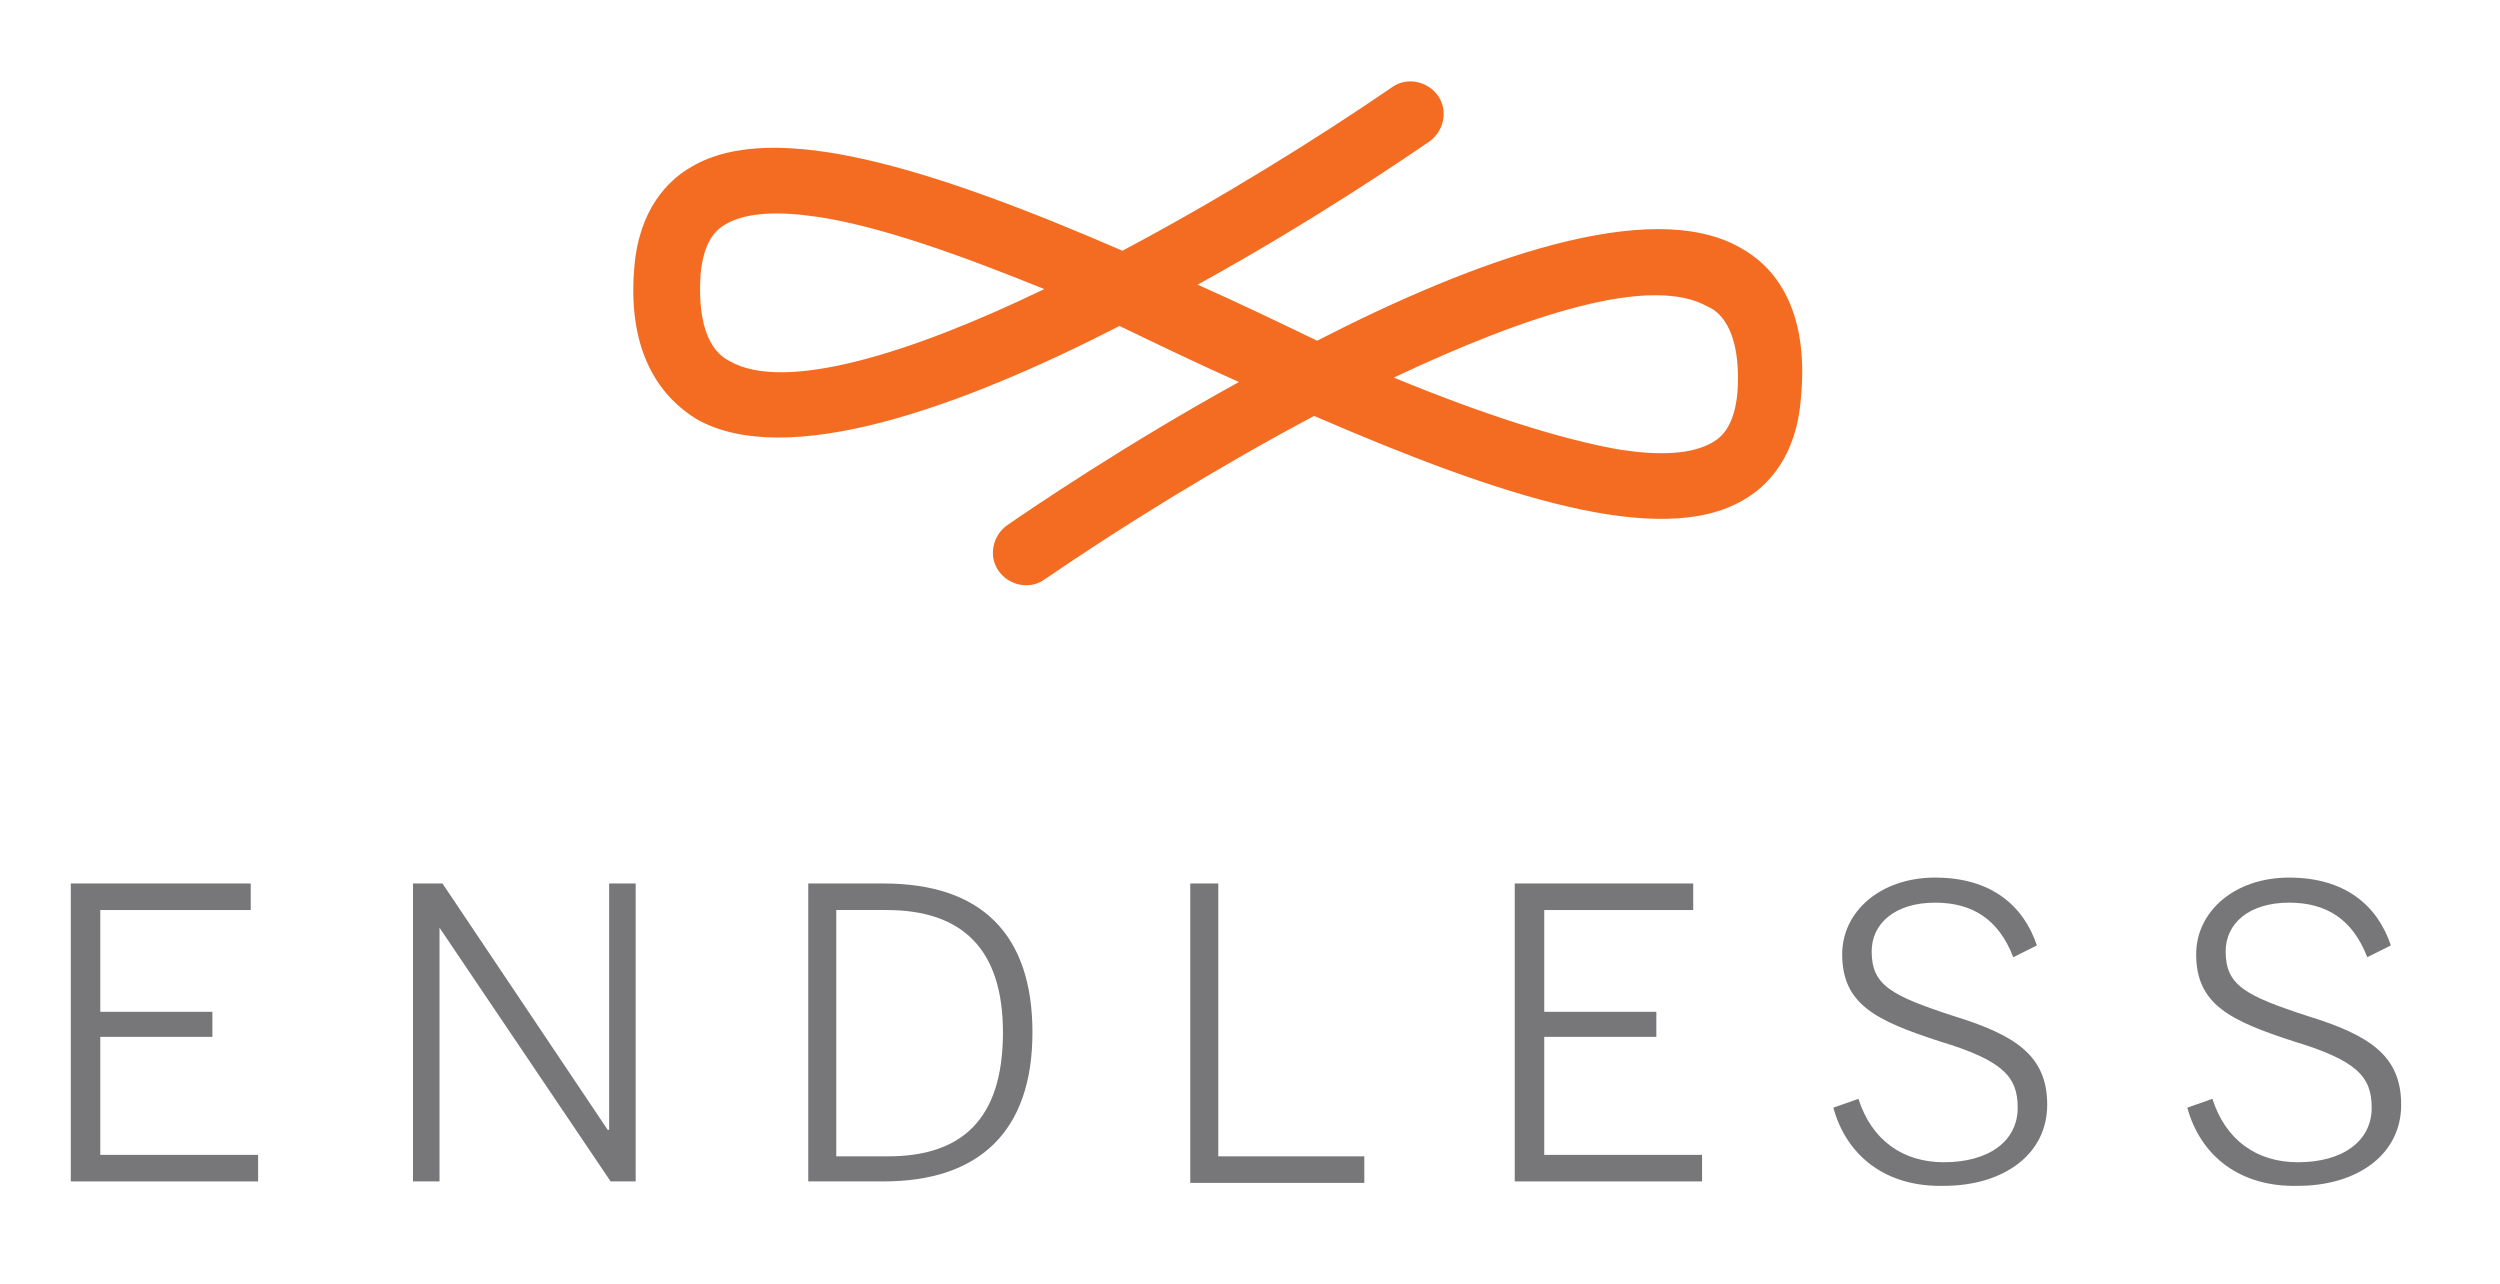
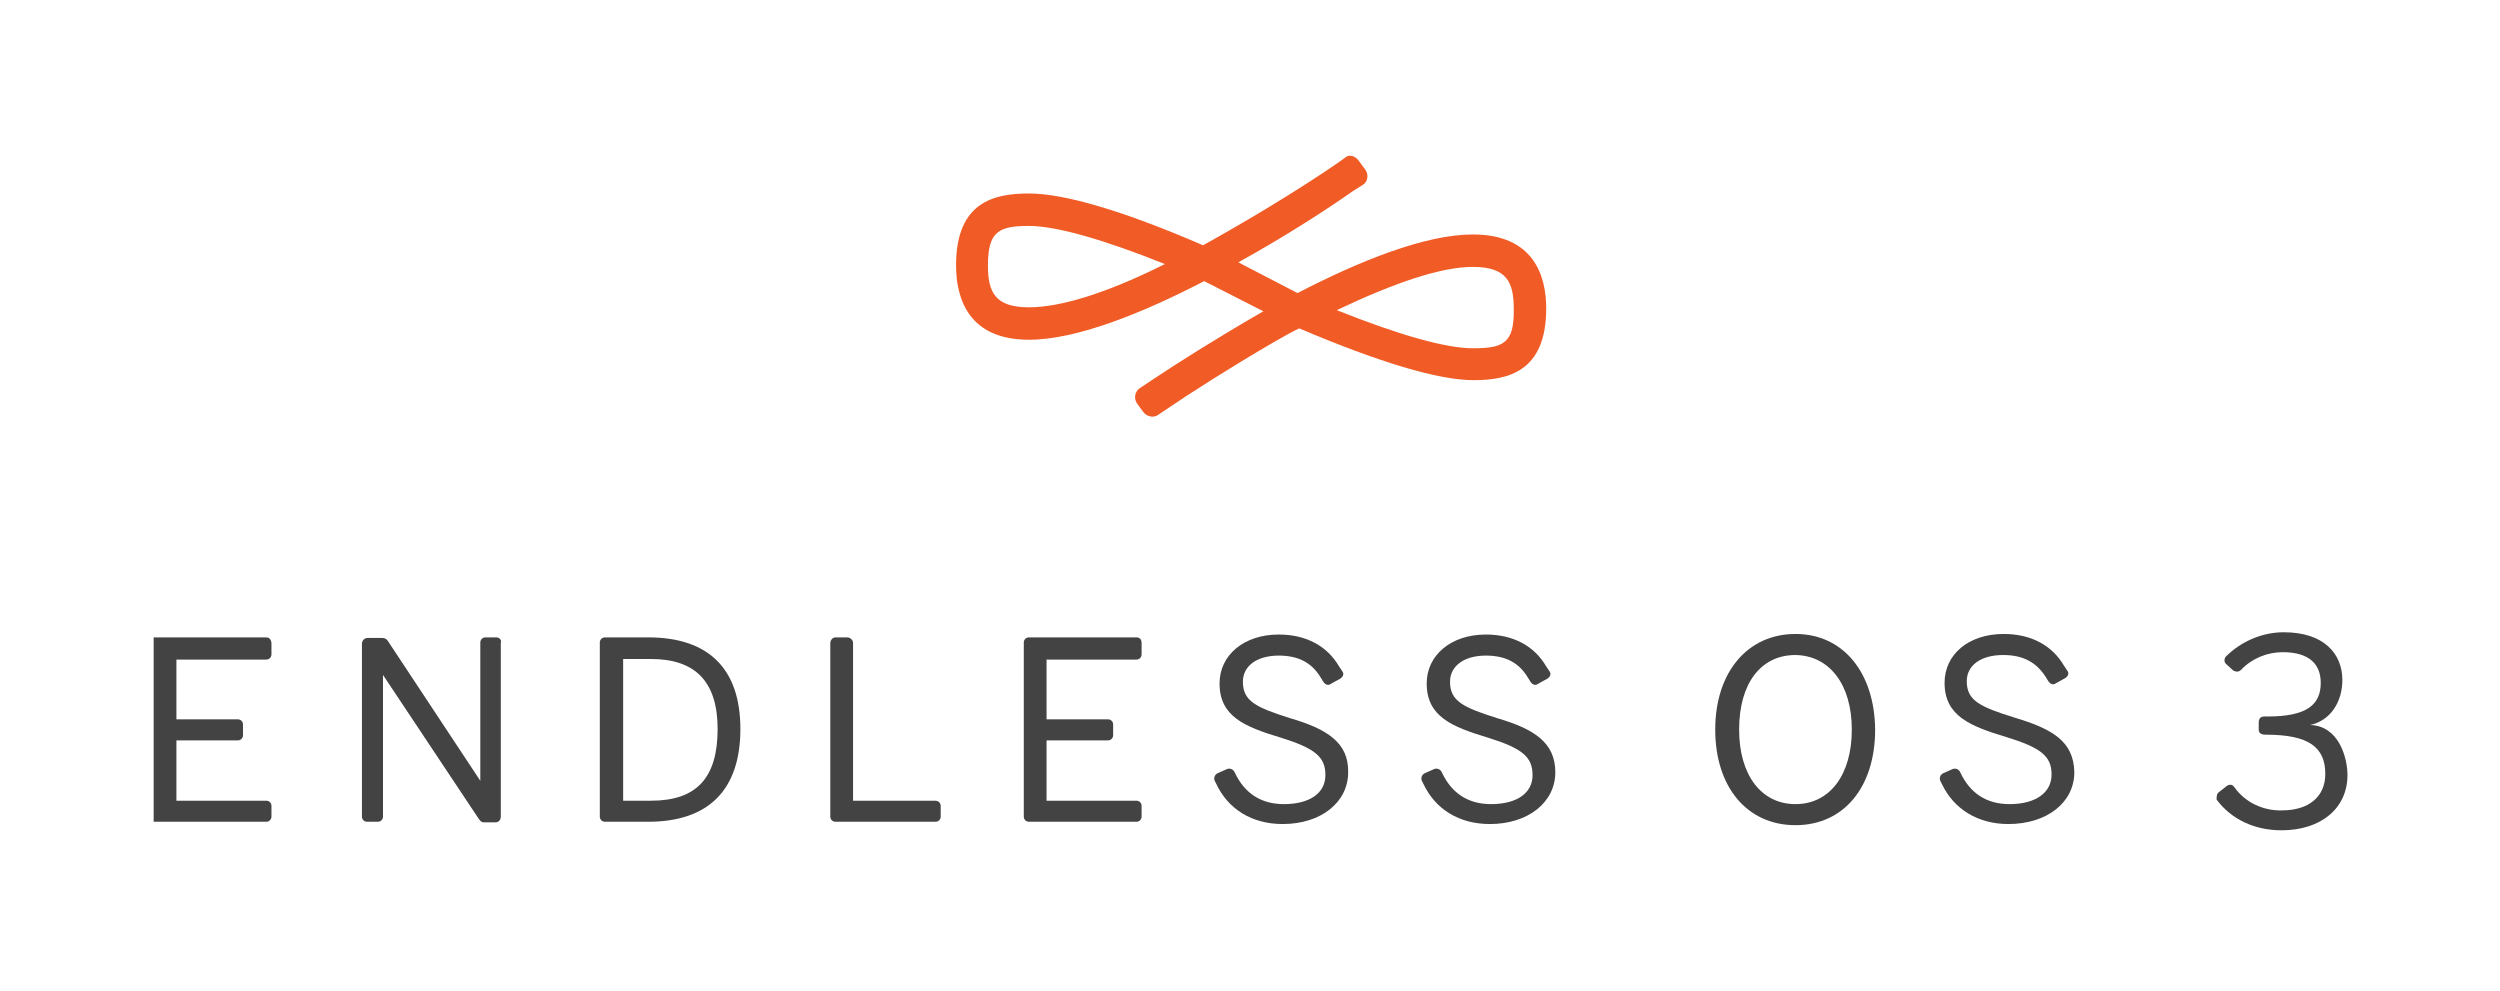
- <svg xmlns="http://www.w3.org/2000/svg" version="1.1" id="Layer_1" x="0px" y="0px" viewBox="-52.8 -11.5 169.5 87" enable-background="new -52.8 -11.5 169.5 87" xml:space="preserve">
-   <g>
-     <g>
-       <path fill="#F36C21" d="M65.2,5.3c-6.1-3.5-18,0.8-28.7,6.3c-2.7-1.3-5.4-2.6-8.1-3.8c7.8-4.3,14.1-8.6,15.7-9.7    c1-0.7,1.3-2.1,0.6-3.1c-0.7-1-2.1-1.3-3.1-0.6C36.5-2.1,29.9,2,23.3,5.5C10.6,0-0.3-3.5-5.9-0.2c-1.6,0.9-3.6,2.9-3.9,6.9    c-0.5,6.1,2.1,8.9,4.2,10.2c6.1,3.5,18-0.8,28.7-6.3c2.7,1.3,5.4,2.6,8.1,3.8c-7.8,4.3-14.1,8.6-15.7,9.7c-1,0.7-1.3,2.1-0.6,3.1    c0.7,1,2.1,1.3,3.1,0.6c5.1-3.5,11.7-7.6,18.3-11.1c12.7,5.5,23.5,9,29.1,5.7c1.6-0.9,3.6-2.9,3.9-6.9C69.9,9.3,67.4,6.5,65.2,5.3    z M-3.3,13c-0.6-0.3-2.3-1.3-2-5.9c0.2-2.2,1-3,1.7-3.4c1.4-0.8,3.5-0.9,6.2-0.5C6.7,3.8,12.1,5.7,18,8.1    C8.9,12.5,0.4,15.1-3.3,13z M65,15.1c-0.2,2.2-1,3-1.7,3.4c-1.4,0.8-3.5,0.9-6.2,0.5c-4.1-0.7-9.6-2.5-15.4-4.9    c9.1-4.3,17.5-7,21.3-4.8C63.5,9.5,65.3,10.5,65,15.1z" />
-     </g>
-     <g>
-       <path fill="#77777A" d="M-47.9,48.4h12.1v1.8H-46v6.9h7.6v1.7H-46v8h10.7v1.8h-12.7V48.4z" />
-       <path fill="#77777A" d="M-24.9,48.4h2.1l11.2,16.7h0.1V48.4h1.8v20.2h-1.7L-23,51.4H-23v17.2h-1.8V48.4z" />
-       <path fill="#77777A" d="M2,48.4h5.1c6.6,0,10.1,3.4,10.1,10.1S13.6,68.6,7.1,68.6H2V48.4z M7.4,66.9c5,0,7.8-2.5,7.8-8.4    c0-5.7-2.8-8.3-7.9-8.3H3.9v16.7H7.4z" />
-       <path fill="#77777A" d="M27.9,48.4h1.9v18.5h9.9v1.8H27.9V48.4z" />
-       <path fill="#77777A" d="M49.9,48.4H62v1.8H51.9v6.9h7.6v1.7h-7.6v8h10.7v1.8H49.9V48.4z" />
-       <path fill="#77777A" d="M71.5,63.6l1.7-0.6c0.9,2.8,3,4.3,5.8,4.3c3,0,5-1.4,5-3.7c0-2.1-1-3.2-5.3-4.5c-4.3-1.4-6.6-2.5-6.6-5.9    c0-2.9,2.6-5.2,6.3-5.2c3.8,0,6,1.9,6.9,4.6l-1.6,0.8c-1-2.6-2.8-3.7-5.3-3.7c-2.7,0-4.3,1.4-4.3,3.3c0,2.3,1.3,3,5.6,4.4    c4.2,1.3,6.3,2.7,6.3,6c0,3.4-3,5.5-7,5.5C75.1,69,72.4,66.9,71.5,63.6z" />
-       <path fill="#77777A" d="M95.5,63.6l1.7-0.6c0.9,2.8,3,4.3,5.8,4.3c3,0,5-1.4,5-3.7c0-2.1-1-3.2-5.3-4.5c-4.3-1.4-6.6-2.5-6.6-5.9    c0-2.9,2.6-5.2,6.3-5.2c3.8,0,6,1.9,6.9,4.6l-1.6,0.8c-1-2.6-2.8-3.7-5.3-3.7c-2.7,0-4.3,1.4-4.3,3.3c0,2.3,1.3,3,5.6,4.4    c4.2,1.3,6.3,2.7,6.3,6c0,3.4-3,5.5-7,5.5C99.1,69,96.4,66.9,95.5,63.6z" />
-     </g>
-   </g>
+ <svg xmlns="http://www.w3.org/2000/svg" version="1.0" id="Layer_1" x="0px" y="0px" viewBox="0 0 439.3 174" style="enable-background:new 0 0 439.3 174;" xml:space="preserve">
+   <style type="text/css">
+ 	.st0{fill:#F15B25;}
+ 	.st1{fill:#424342;}
+ </style>
+   <path class="st0" d="M258.8,41.2c-8.4,0-20,4.7-30.8,10.3l-10.4-5.4c8.5-4.7,16-9.6,20.1-12.5l1.9-1.2c0.8-0.6,0.9-1.8,0.3-2.6  l-1.1-1.5c-0.6-0.9-1.7-1.2-2.3-0.7l-0.4,0.3c-3.2,2.3-11,7.4-20.1,12.6c-1.6,0.9-3.1,1.8-4.6,2.6C197.3,37,187,34,180.8,34  c-6,0-12.8,1.4-12.8,12.6c0,6,2.3,13.1,12.8,13.1c8.4,0,20-4.7,30.8-10.3l10.4,5.3c-8,4.6-15.1,9.1-19.3,11.9l0,0l-2.4,1.6  c-0.9,0.6-1.1,1.8-0.5,2.7l1.1,1.5c0.6,0.8,1.8,1.1,2.6,0.5l0,0l1.5-1c3.8-2.6,10.8-7.1,18.7-11.7c1.6-0.9,3.1-1.8,4.6-2.5  c14.1,6,24.5,9.1,30.6,9.1c6,0,12.8-1.4,12.8-12.6C271.7,48.3,269.4,41.2,258.8,41.2 M180.8,54c-6,0-7.2-2.7-7.2-7.4  c0-5.9,1.9-6.9,7.2-6.9c4.7,0,12.9,2.3,23.9,6.7C194.5,51.5,186.4,54,180.8,54 M258.8,61.2c-4.7,0-12.9-2.3-23.9-6.7  c10.3-4.9,18.4-7.6,23.9-7.6c6,0,7.2,2.7,7.2,7.4C266.1,60.3,264.2,61.2,258.8,61.2" />
+   <path class="st1" d="M325.4,128.2c0,8-3.9,13.1-9.9,13.1s-9.9-5.1-9.9-13.1c0-8.1,3.8-13.1,9.9-13.1  C321.5,115.2,325.4,120.3,325.4,128.2 M315.5,111.4c-8.4,0-14.1,6.7-14.1,16.8c0,10.1,5.6,16.8,14.1,16.8s14-6.7,14-16.8  C329.4,118.2,323.9,111.4,315.5,111.4" />
+   <path class="st1" d="M354,126.1c-6.1-1.9-8.4-3-8.4-6.4c0-2.8,2.5-4.6,6.4-4.6c3.4,0,5.8,1.2,7.5,3.9l0.5,0.8  c0.3,0.4,0.8,0.6,1.2,0.3l0,0l1.8-1c0.4-0.3,0.6-0.8,0.3-1.2l0,0l-0.6-0.9c-2.1-3.6-5.8-5.6-10.6-5.6c-6.2,0-10.4,3.6-10.4,8.6  c0,5.8,4.5,7.6,10.8,9.5c6.2,1.9,8,3.4,8,6.6c0,3.2-2.8,5.2-7.4,5.2c-4,0-6.9-1.9-8.6-5.5l-0.1-0.2c-0.3-0.5-0.8-0.6-1.2-0.5  l-1.8,0.8c-0.5,0.3-0.6,0.8-0.5,1.2l0.3,0.6l0,0c2.1,4.5,6.4,7.1,11.7,7.1c6.8,0,11.6-3.8,11.6-9.1  C364.4,130.3,360.7,128.1,354,126.1" />
+   <path class="st1" d="M113.9,112h-7.6c-0.5,0-0.9,0.4-0.9,0.9v30.6c0,0.5,0.4,0.9,0.9,0.9h7.6c10.6,0,16.2-5.6,16.2-16.3  C130.1,117.5,124.5,112,113.9,112 M126.1,128.1c0,8.6-3.7,12.6-11.7,12.6h-4.9v-24.9h4.9C122.2,115.8,126.1,119.8,126.1,128.1" />
+   <path class="st1" d="M87.2,112h-1.9c-0.5,0-0.9,0.4-0.9,0.9v24.3l-16.2-24.5c-0.2-0.4-0.6-0.6-1-0.6h-2.6c-0.6,0-1,0.5-1,1v30.4  c0,0.5,0.4,0.9,0.9,0.9h1.9c0.5,0,0.9-0.4,0.9-0.9v-24.9L84,143.7c0.3,0.4,0.5,0.8,1,0.8h2.1c0.5,0,0.9-0.4,0.9-1V113  C88.2,112.4,87.7,112,87.2,112" />
+   <path class="st1" d="M164.3,140.7h-14.4V113c0-0.5-0.4-0.9-0.9-1h-2.2c-0.5,0-0.9,0.5-0.9,1v30.5c0,0.5,0.4,0.9,0.9,0.9h17.6  c0.5,0,0.9-0.4,0.9-0.9v-1.9C165.3,141.1,164.9,140.7,164.3,140.7" />
+   <path class="st1" d="M46.8,112H27v32.4h19.8c0.5,0,0.9-0.4,0.9-0.9v-1.9c0-0.5-0.4-0.9-0.9-0.9H31v-10.6h10.8c0.5,0,0.9-0.4,0.9-0.9  v-1.9c0-0.5-0.4-0.9-0.9-0.9H31v-10.5h15.8c0.5,0,0.9-0.4,0.9-0.9v-1.9C47.7,112.4,47.3,112,46.8,112" />
+   <path class="st1" d="M199.7,112h-18.9c-0.5,0-0.9,0.4-0.9,0.9v30.6c0,0.5,0.4,0.9,0.9,0.9h18.9c0.5,0,0.9-0.4,0.9-0.9v-1.9  c0-0.5-0.4-0.9-0.9-0.9h-15.8v-10.6h10.8c0.5,0,0.9-0.4,0.9-0.9v-1.9c0-0.5-0.4-0.9-0.9-0.9h-10.8v-10.5h15.8c0.5,0,0.9-0.4,0.9-0.9  V113C200.6,112.4,200.3,112,199.7,112" />
+   <path class="st1" d="M263.1,126.2c-6-1.9-8.3-3-8.3-6.4c0-2.8,2.5-4.6,6.3-4.6c3.4,0,5.8,1.2,7.4,3.9l0.5,0.8  c0.3,0.4,0.8,0.6,1.2,0.3l0,0l1.8-1c0.4-0.3,0.6-0.8,0.3-1.2l-0.6-0.9c-2.1-3.6-5.8-5.6-10.6-5.6c-6.1,0-10.4,3.6-10.4,8.6  c0,5.8,4.4,7.6,10.7,9.5c6.1,1.9,7.9,3.4,7.9,6.6s-2.8,5.1-7.3,5.1c-4,0-6.9-1.9-8.6-5.5l-0.1-0.2c-0.3-0.5-0.8-0.6-1.2-0.5  l-1.8,0.8c-0.5,0.3-0.6,0.8-0.5,1.2l0.3,0.6l0,0c2.1,4.5,6.3,7.1,11.7,7.1c6.7,0,11.5-3.8,11.5-9.1  C273.3,130.5,269.6,128.1,263.1,126.2" />
+   <path class="st1" d="M226.7,126.2c-6-1.9-8.3-3-8.3-6.4c0-2.8,2.5-4.6,6.3-4.6c3.4,0,5.8,1.2,7.4,3.9l0.5,0.8  c0.3,0.4,0.8,0.6,1.2,0.3l0,0l1.8-1c0.4-0.3,0.6-0.8,0.3-1.2l-0.6-0.9c-2.1-3.6-5.8-5.6-10.6-5.6c-6.1,0-10.4,3.6-10.4,8.6  c0,5.8,4.4,7.6,10.7,9.5c6.1,1.9,7.9,3.4,7.9,6.6s-2.8,5.1-7.3,5.1c-4,0-6.9-1.9-8.6-5.5l-0.1-0.2c-0.3-0.5-0.8-0.6-1.2-0.5  l-1.8,0.8c-0.5,0.3-0.6,0.8-0.5,1.2l0.3,0.6l0,0c2.1,4.5,6.3,7.1,11.7,7.1c6.7,0,11.5-3.8,11.5-9.1  C237,130.5,233.2,128.1,226.7,126.2" />
+   <path class="st1" d="M389.9,139.2l1.4-1.1c0.4-0.3,1-0.3,1.3,0.2l0,0c1.9,2.7,5.1,4.2,8.4,4.1c4.7,0,7.6-2.4,7.6-6.4  c0-4.7-2.9-6.9-10.4-6.9h-0.1c-0.9,0-1.2-0.4-1.2-0.9v-1.2c0-0.8,0.4-1.1,1-1.1h0.6c6.9,0,9.3-2.1,9.3-5.9c0-3.2-1.9-5.4-6.7-5.4  c-2.7,0-5.4,1.1-7.3,3.1c-0.4,0.4-0.9,0.4-1.4,0.1l-1.2-1.1c-0.4-0.3-0.4-0.9-0.1-1.3l0,0c2.7-2.7,6.4-4.3,10.2-4.3  c7.1,0,10.3,3.8,10.3,8.4c0,3.6-1.9,7.1-5.7,7.9c5.1,0.1,6.6,5.8,6.6,8.8c0,5.7-4.5,9.7-11.6,9.7c-4.7,0-8.8-1.9-11.4-5.4  C389.5,140,389.5,139.5,389.9,139.2L389.9,139.2z" />
</svg>
